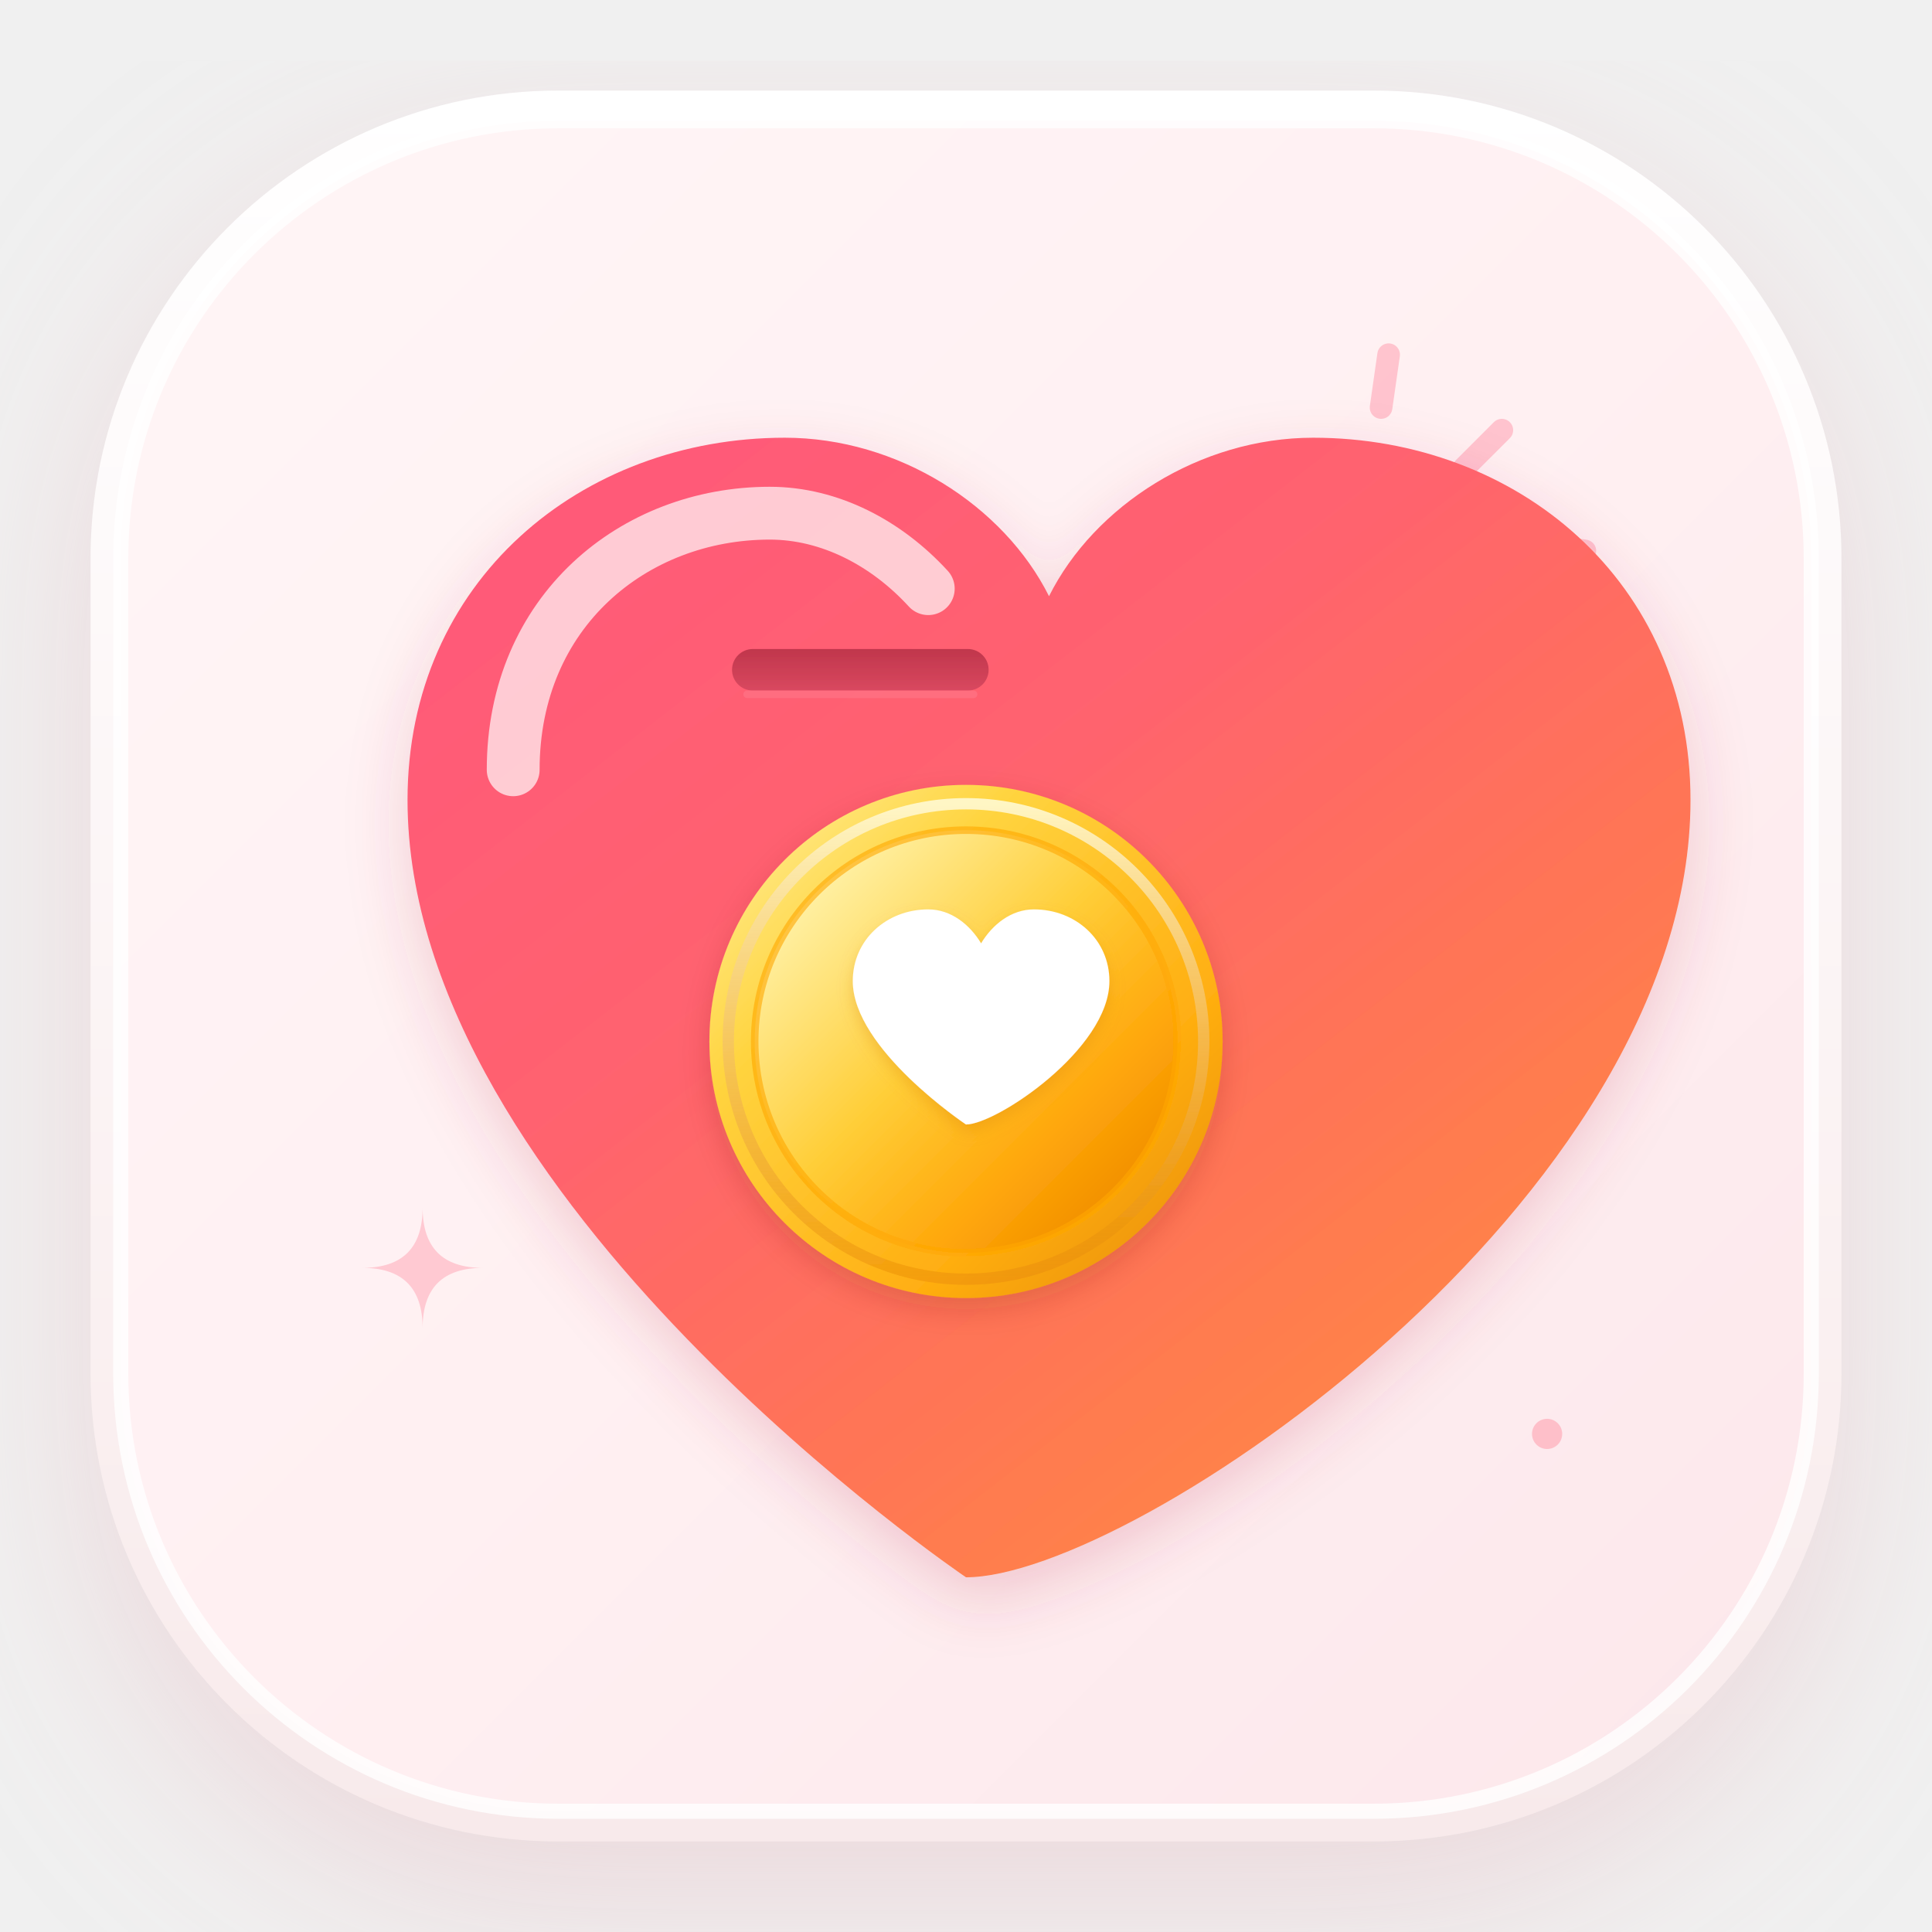
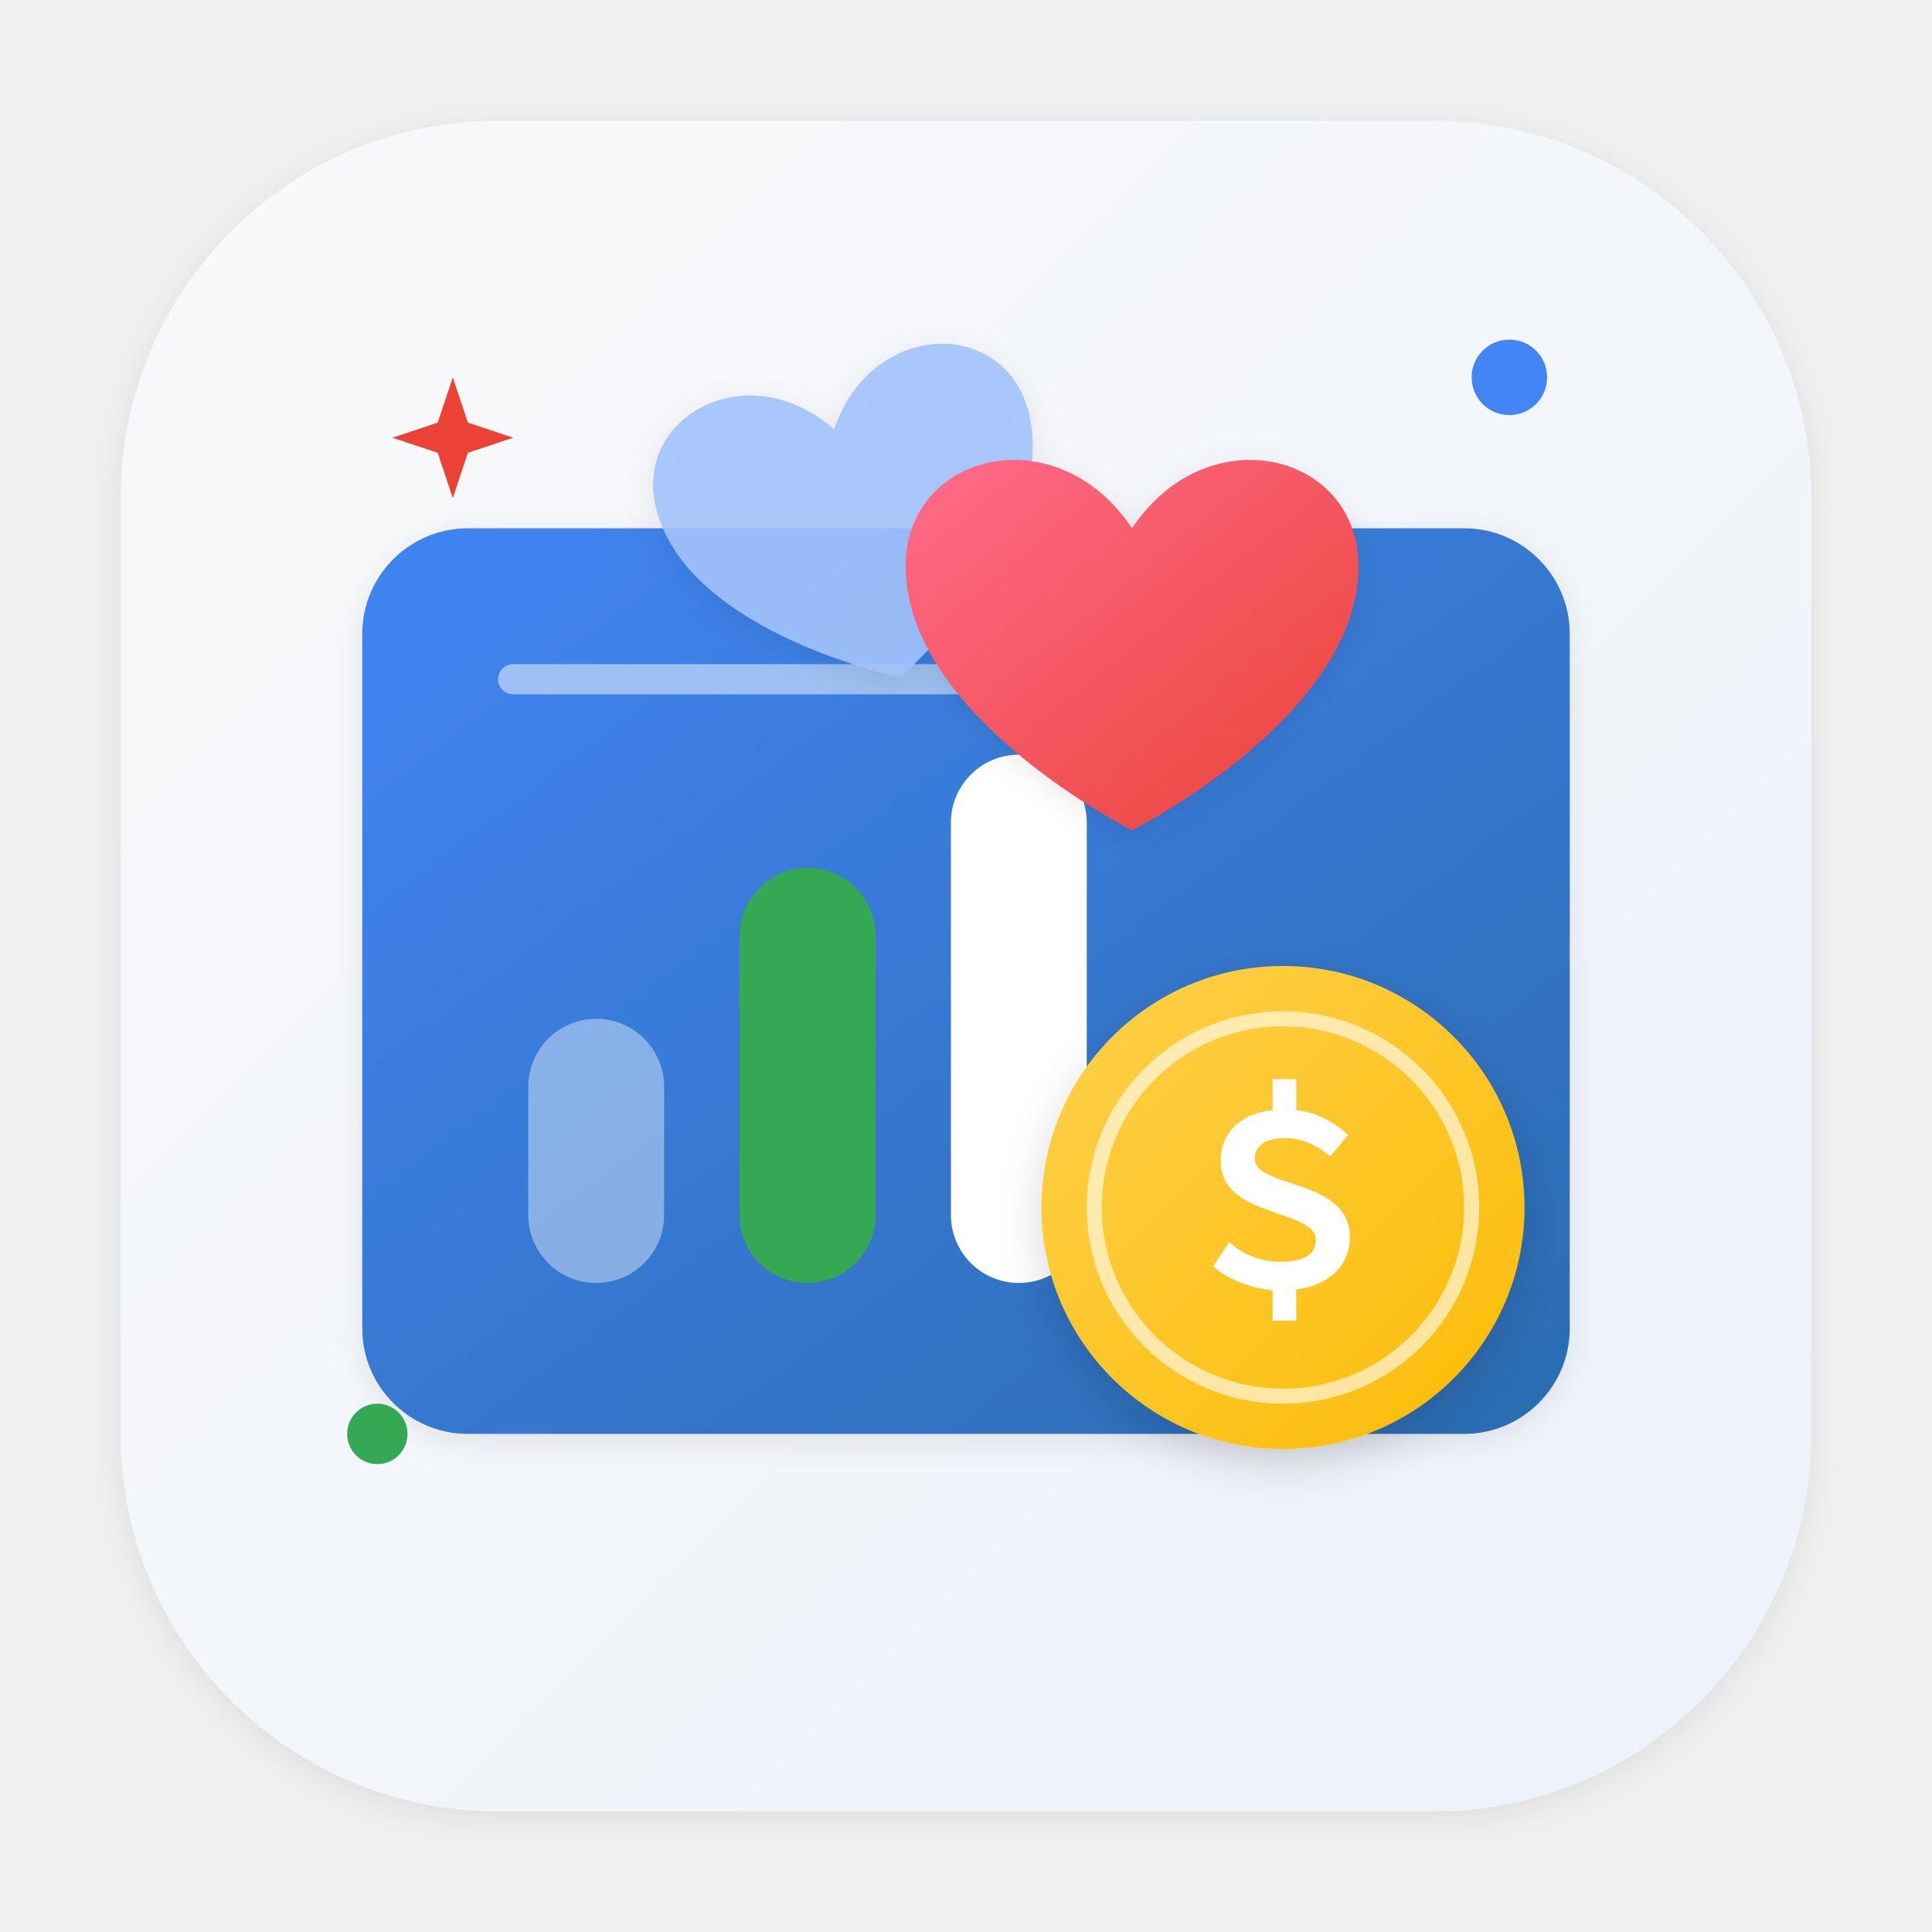
- <svg xmlns="http://www.w3.org/2000/svg" viewBox="0 0 512 512" width="512" height="512">
+ <svg xmlns="http://www.w3.org/2000/svg" viewBox="0 0 512 512" width="100%" height="100%">
  <defs>
-     <linearGradient id="bgGrad" x1="0%" y1="0%" x2="100%" y2="100%">
-       <stop offset="0%" stop-color="#FFF5F6" />
-       <stop offset="50%" stop-color="#FFF0F2" />
-       <stop offset="100%" stop-color="#FCE7EB" />
+     <filter id="google-shadow" x="-10%" y="-10%" width="120%" height="120%">
+       <feDropShadow dx="0" dy="8" stdDeviation="12" flood-color="#1a1c1e" flood-opacity="0.12" />
+       <feDropShadow dx="0" dy="2" stdDeviation="4" flood-color="#1a1c1e" flood-opacity="0.08" />
+     </filter>
+     <filter id="coin-shadow" x="-20%" y="-20%" width="140%" height="140%">
+       <feDropShadow dx="0" dy="4" stdDeviation="6" flood-color="#000000" flood-opacity="0.15" />
+     </filter>
+     <linearGradient id="bgGlow" x1="0%" y1="0%" x2="100%" y2="100%">
+       <stop offset="0%" stop-color="#F8F9FA" />
+       <stop offset="100%" stop-color="#EDF2FA" />
    </linearGradient>
-     <linearGradient id="outerPlateGrad" x1="0%" y1="0%" x2="0%" y2="100%">
-       <stop offset="0%" stop-color="#FFFFFF" />
-       <stop offset="100%" stop-color="#F8EAEB" />
+     <linearGradient id="googleBlue" x1="0%" y1="0%" x2="100%" y2="100%">
+       <stop offset="0%" stop-color="#4285F4" />
+       <stop offset="100%" stop-color="#2B6CB0" />
    </linearGradient>
-     <linearGradient id="heartGrad" x1="15%" y1="10%" x2="85%" y2="90%">
-       <stop offset="0%" stop-color="#FF5A78" />
-       <stop offset="35%" stop-color="#FF636E" />
-       <stop offset="70%" stop-color="#FF7654" />
-       <stop offset="100%" stop-color="#FF8A43" />
+     <linearGradient id="coupleHeart" x1="0%" y1="0%" x2="100%" y2="100%">
+       <stop offset="0%" stop-color="#FF6B8B" />
+       <stop offset="100%" stop-color="#EA4335" />
    </linearGradient>
-     <linearGradient id="slotGrad" x1="0%" y1="0%" x2="0%" y2="100%">
-       <stop offset="0%" stop-color="#C0364C" />
-       <stop offset="100%" stop-color="#D9485F" />
+     <linearGradient id="googleCoin" x1="0%" y1="0%" x2="100%" y2="100%">
+       <stop offset="0%" stop-color="#FFD04C" />
+       <stop offset="100%" stop-color="#FBBC04" />
    </linearGradient>
-     <linearGradient id="coinRimGrad" x1="0%" y1="0%" x2="100%" y2="100%">
-       <stop offset="0%" stop-color="#FFF2A3" />
-       <stop offset="30%" stop-color="#FFD43F" />
-       <stop offset="70%" stop-color="#FFAE11" />
-       <stop offset="100%" stop-color="#E68A00" />
-     </linearGradient>
-     <linearGradient id="coinFaceGrad" x1="15%" y1="15%" x2="85%" y2="85%">
-       <stop offset="0%" stop-color="#FFEFA0" />
-       <stop offset="45%" stop-color="#FFCE38" />
-       <stop offset="80%" stop-color="#FFA70B" />
-       <stop offset="100%" stop-color="#F39200" />
-     </linearGradient>
-     <linearGradient id="coinInnerBevel" x1="0%" y1="0%" x2="0%" y2="100%">
-       <stop offset="0%" stop-color="#FFF9D2" stop-opacity="0.9" />
-       <stop offset="100%" stop-color="#E58500" stop-opacity="0.4" />
-     </linearGradient>
-     <filter id="cardShadow" x="-15%" y="-15%" width="130%" height="130%">
-       <feDropShadow dx="0" dy="16" stdDeviation="24" flood-color="#E8C3C8" flood-opacity="0.5" />
-     </filter>
-     <filter id="heartShadow" x="-20%" y="-15%" width="140%" height="140%">
-       <feDropShadow dx="0" dy="18" stdDeviation="16" flood-color="#FF5A78" flood-opacity="0.32" />
-       <feDropShadow dx="0" dy="6" stdDeviation="8" flood-color="#C0364C" flood-opacity="0.2" />
-     </filter>
-     <filter id="coinShadow" x="-25%" y="-20%" width="150%" height="150%">
-       <feDropShadow dx="0" dy="10" stdDeviation="10" flood-color="#D4501B" flood-opacity="0.35" />
-       <feDropShadow dx="0" dy="3" stdDeviation="4" flood-color="#7A2400" flood-opacity="0.2" />
-     </filter>
-     <filter id="whiteHeartGlow" x="-20%" y="-20%" width="140%" height="140%">
-       <feDropShadow dx="0" dy="2" stdDeviation="2" flood-color="#D97A00" flood-opacity="0.28" />
-     </filter>
  </defs>
-   <rect x="24" y="24" width="464" height="464" rx="124" fill="url(#outerPlateGrad)" filter="url(#cardShadow)" />
-   <rect x="32" y="32" width="448" height="448" rx="116" fill="url(#bgGrad)" />
-   <rect x="32" y="32" width="448" height="448" rx="116" fill="none" stroke="#FFFFFF" stroke-width="4" opacity="0.8" />
-   <g opacity="0.55" stroke="#FF9FB0" stroke-width="6" stroke-linecap="round">
-     <line x1="388" y1="124" x2="398" y2="114" />
-     <line x1="366" y1="108" x2="368" y2="94" />
-     <line x1="406" y1="144" x2="420" y2="146" />
+   <rect x="32" y="32" width="448" height="448" rx="100" fill="url(#bgGlow)" filter="url(#google-shadow)" />
+   <g filter="url(#google-shadow)">
+     <rect x="96" y="140" width="320" height="240" rx="28" fill="url(#googleBlue)" />
+     <rect x="140" y="270" width="36" height="70" rx="18" fill="#FFFFFF" opacity="0.4" />
+     <rect x="196" y="230" width="36" height="110" rx="18" fill="#34A853" />
+     <rect x="252" y="200" width="36" height="140" rx="18" fill="#FFFFFF" />
+     <line x1="136" y1="180" x2="280" y2="180" stroke="#FFFFFF" stroke-width="8" stroke-linecap="round" opacity="0.5" />
  </g>
-   <path d="M 112,320 Q 112,336 96,336 Q 112,336 112,352 Q 112,336 128,336 Q 112,336 112,320 Z" fill="#FFAFBC" opacity="0.6" />
-   <circle cx="410" cy="380" r="4" fill="#FFA8B6" opacity="0.65" />
-   <g filter="url(#heartShadow)">
-     <path d="M 256,418 C 256,418 108,318 108,212 C 108,154 154,116 208,116 C 238,116 266,134 278,158 C 290,134 318,116 348,116 C 402,116 448,154 448,212 C 448,318 300,418 256,418 Z" fill="url(#heartGrad)" />
-     <path d="M 136,204 C 136,162 168,136 204,136 C 220,136 235,144 246,156" fill="none" stroke="#FFFFFF" stroke-width="14" stroke-linecap="round" opacity="0.68" />
-     <rect x="194" y="172" width="68" height="11" rx="5.5" fill="url(#slotGrad)" />
-     <line x1="198" y1="184" x2="258" y2="184" stroke="#FF7B8E" stroke-width="2" stroke-linecap="round" opacity="0.5" />
+   <g filter="url(#google-shadow)">
+     <path d="M 330 130               C 330 100, 290 90, 270 120               C 250 90, 210 100, 210 130               C 210 170, 270 200, 270 200               C 270 200, 330 170, 330 130 Z" fill="#A1C2FA" opacity="0.9" transform="rotate(-15 270 140) scale(0.85)" />
+     <path d="M 360 150               C 360 120, 320 110, 300 140               C 280 110, 240 120, 240 150               C 240 190, 300 220, 300 220               C 300 220, 360 190, 360 150 Z" fill="url(#coupleHeart)" />
  </g>
-   <g filter="url(#coinShadow)">
-     <circle cx="256" cy="276" r="68" fill="url(#coinRimGrad)" />
-     <circle cx="256" cy="276" r="63" fill="none" stroke="url(#coinInnerBevel)" stroke-width="3" />
-     <circle cx="256" cy="276" r="56" fill="url(#coinFaceGrad)" />
-     <circle cx="256" cy="276" r="56" fill="none" stroke="#FFA700" stroke-width="2" opacity="0.6" />
-     <path d="M 256,298 C 256,298 226,278 226,260 C 226,249 235,241 246,241 C 252,241 257,245 260,250 C 263,245 268,241 274,241 C 285,241 294,249 294,260 C 294,278 264,298 256,298 Z" fill="#FFFFFF" filter="url(#whiteHeartGlow)" />
+   <g filter="url(#coin-shadow)">
+     <circle cx="340" cy="320" r="64" fill="url(#googleCoin)" />
+     <circle cx="340" cy="320" r="50" fill="none" stroke="#FFFFFF" stroke-width="4" opacity="0.6" />
+     <text x="340" y="342" font-family="Google Sans, Roboto, Arial, sans-serif" font-size="64" font-weight="bold" fill="#FFFFFF" text-anchor="middle">＄</text>
  </g>
+   <path d="M 120 100 L 124 112 L 136 116 L 124 120 L 120 132 L 116 120 L 104 116 L 116 112 Z" fill="#EA4335" />
+   <circle cx="400" cy="100" r="10" fill="#4285F4" />
+   <circle cx="100" cy="380" r="8" fill="#34A853" />
</svg>
